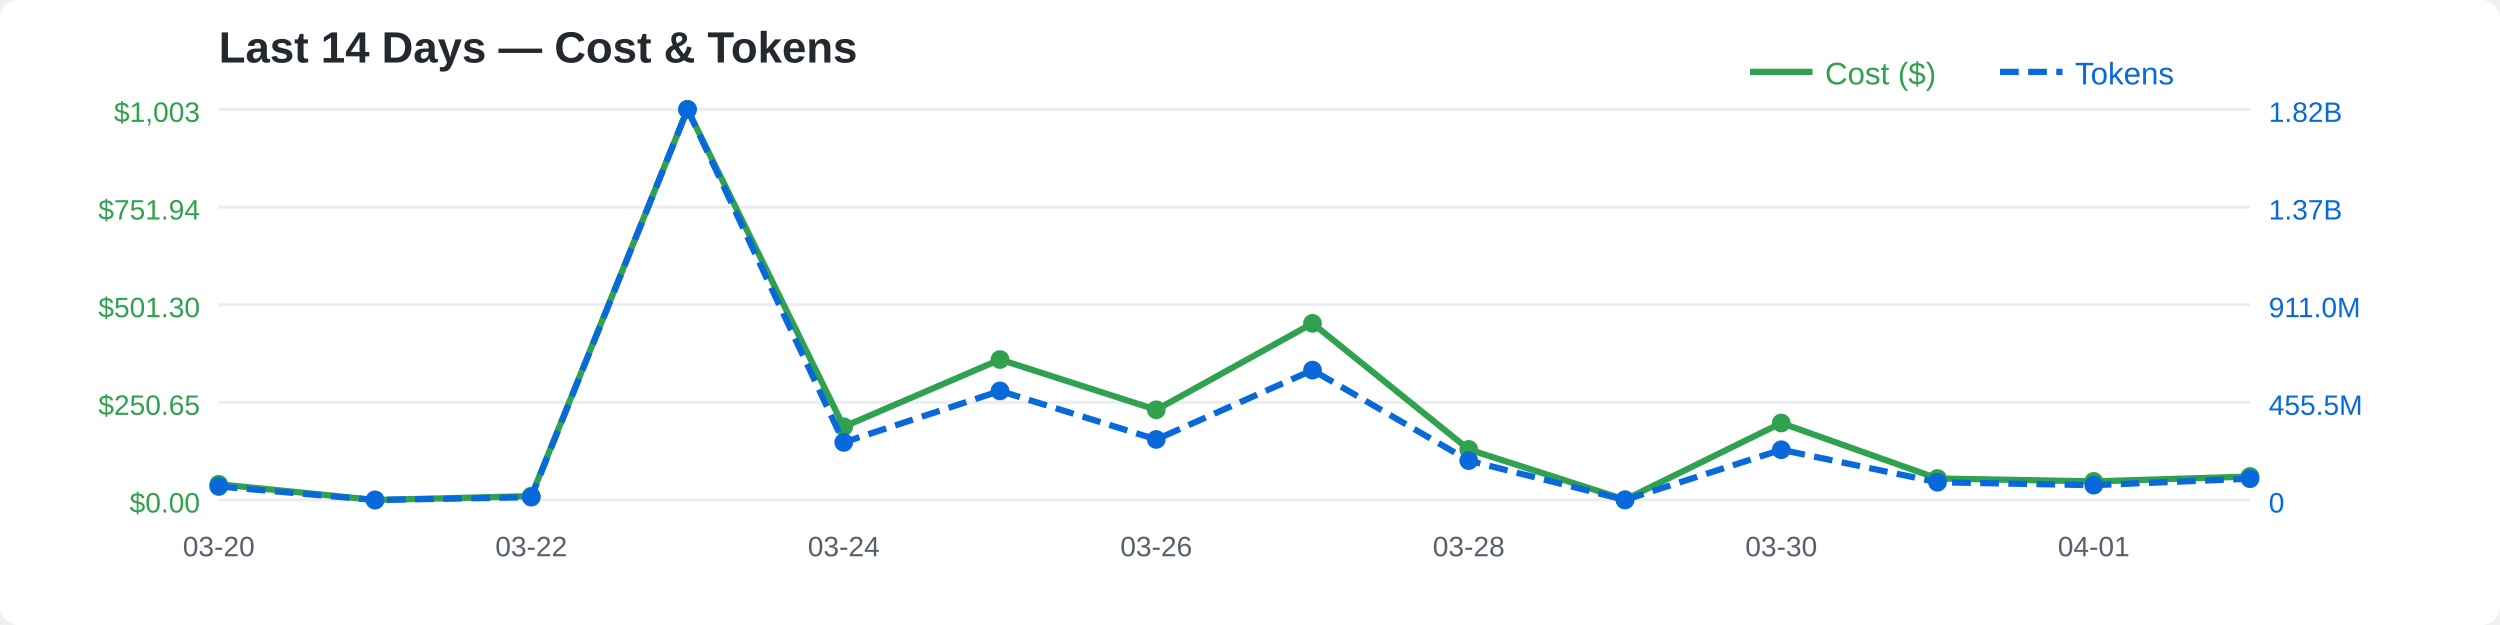
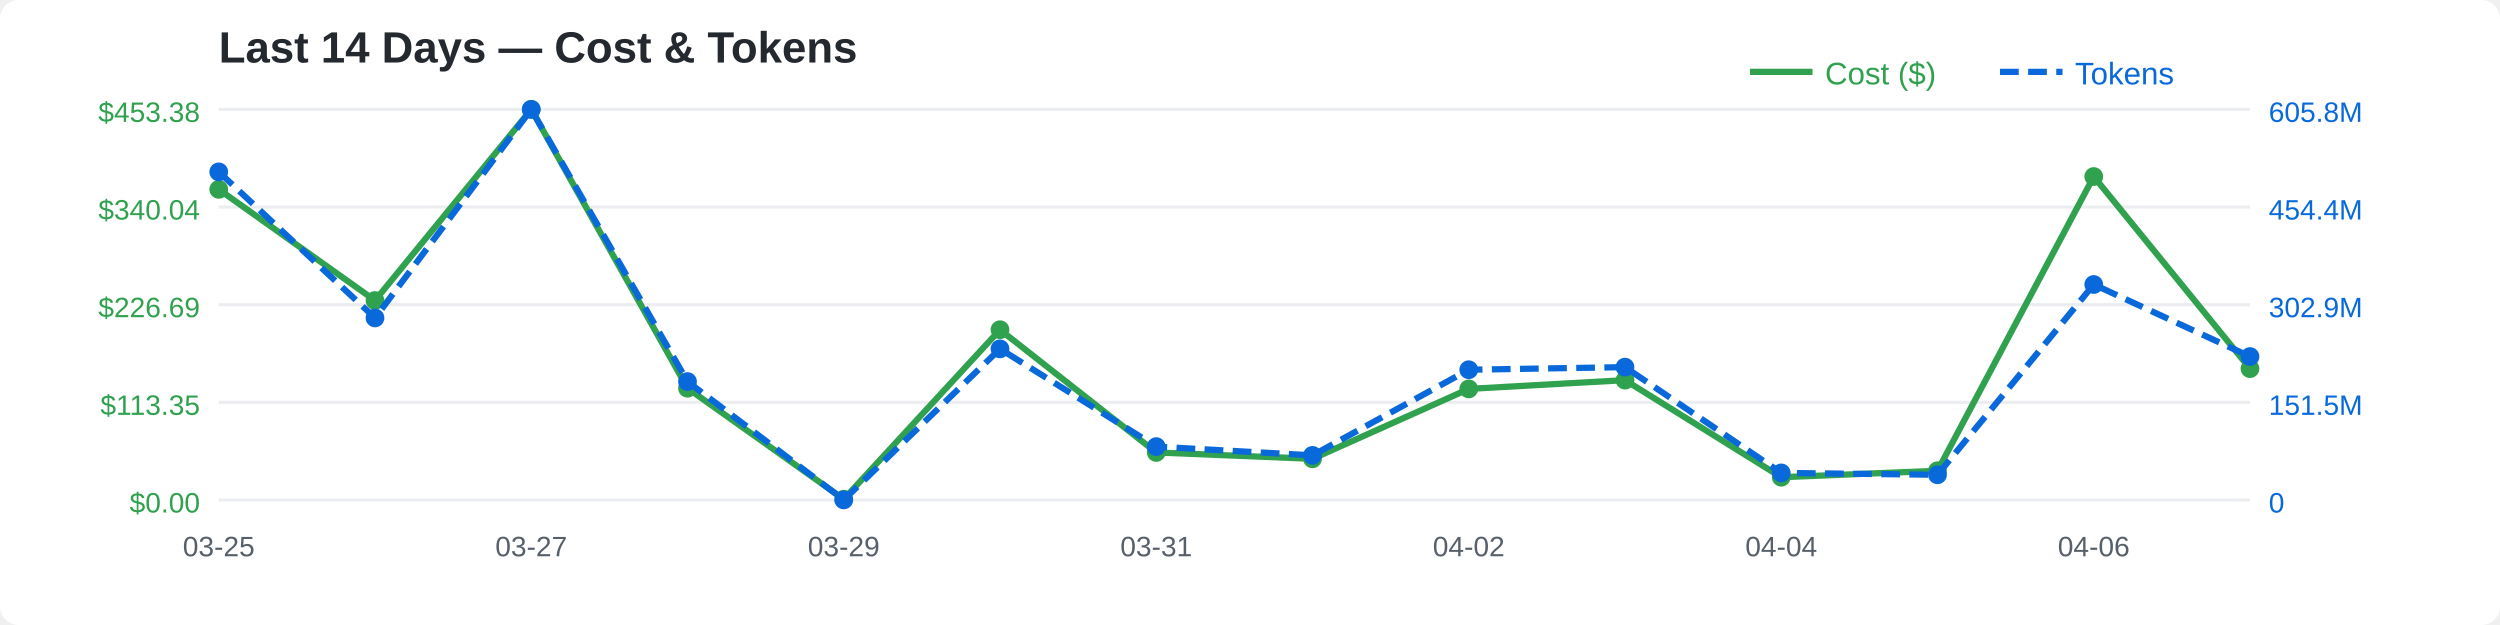
<svg xmlns="http://www.w3.org/2000/svg" width="800" height="200" viewBox="0 0 800 200">
  <rect width="800" height="200" fill="#ffffff" rx="6" />
  <text x="70" y="20" font-family="Arial, sans-serif" font-size="14" fill="#24292f" font-weight="bold">Last 14 Days — Cost &amp; Tokens</text>
  <line x1="70" y1="35.0" x2="720" y2="35.0" stroke="#ebedf0" stroke-width="1" />
  <line x1="70" y1="66.25" x2="720" y2="66.25" stroke="#ebedf0" stroke-width="1" />
  <line x1="70" y1="97.5" x2="720" y2="97.5" stroke="#ebedf0" stroke-width="1" />
  <line x1="70" y1="128.75" x2="720" y2="128.75" stroke="#ebedf0" stroke-width="1" />
  <line x1="70" y1="160.0" x2="720" y2="160.0" stroke="#ebedf0" stroke-width="1" />
-   <text x="70.0" y="178" font-family="Arial, sans-serif" font-size="9" fill="#57606a" text-anchor="middle">03-20</text>
-   <text x="170.0" y="178" font-family="Arial, sans-serif" font-size="9" fill="#57606a" text-anchor="middle">03-22</text>
-   <text x="270.0" y="178" font-family="Arial, sans-serif" font-size="9" fill="#57606a" text-anchor="middle">03-24</text>
-   <text x="370.0" y="178" font-family="Arial, sans-serif" font-size="9" fill="#57606a" text-anchor="middle">03-26</text>
-   <text x="470.0" y="178" font-family="Arial, sans-serif" font-size="9" fill="#57606a" text-anchor="middle">03-28</text>
-   <text x="570.0" y="178" font-family="Arial, sans-serif" font-size="9" fill="#57606a" text-anchor="middle">03-30</text>
-   <text x="670.0" y="178" font-family="Arial, sans-serif" font-size="9" fill="#57606a" text-anchor="middle">04-01</text>
-   <text x="64" y="39.0" font-family="Arial, sans-serif" font-size="9" fill="#30a14e" text-anchor="end">$1,003</text>
-   <text x="64" y="70.25" font-family="Arial, sans-serif" font-size="9" fill="#30a14e" text-anchor="end">$751.94</text>
-   <text x="64" y="101.5" font-family="Arial, sans-serif" font-size="9" fill="#30a14e" text-anchor="end">$501.30</text>
-   <text x="64" y="132.75" font-family="Arial, sans-serif" font-size="9" fill="#30a14e" text-anchor="end">$250.65</text>
+   <text x="70.0" y="178" font-family="Arial, sans-serif" font-size="9" fill="#57606a" text-anchor="middle">03-25</text>
+   <text x="170.0" y="178" font-family="Arial, sans-serif" font-size="9" fill="#57606a" text-anchor="middle">03-27</text>
+   <text x="270.0" y="178" font-family="Arial, sans-serif" font-size="9" fill="#57606a" text-anchor="middle">03-29</text>
+   <text x="370.0" y="178" font-family="Arial, sans-serif" font-size="9" fill="#57606a" text-anchor="middle">03-31</text>
+   <text x="470.0" y="178" font-family="Arial, sans-serif" font-size="9" fill="#57606a" text-anchor="middle">04-02</text>
+   <text x="570.0" y="178" font-family="Arial, sans-serif" font-size="9" fill="#57606a" text-anchor="middle">04-04</text>
+   <text x="670.0" y="178" font-family="Arial, sans-serif" font-size="9" fill="#57606a" text-anchor="middle">04-06</text>
+   <text x="64" y="39.0" font-family="Arial, sans-serif" font-size="9" fill="#30a14e" text-anchor="end">$453.38</text>
+   <text x="64" y="70.25" font-family="Arial, sans-serif" font-size="9" fill="#30a14e" text-anchor="end">$340.04</text>
+   <text x="64" y="101.5" font-family="Arial, sans-serif" font-size="9" fill="#30a14e" text-anchor="end">$226.69</text>
+   <text x="64" y="132.75" font-family="Arial, sans-serif" font-size="9" fill="#30a14e" text-anchor="end">$113.35</text>
  <text x="64" y="164.0" font-family="Arial, sans-serif" font-size="9" fill="#30a14e" text-anchor="end">$0.00</text>
-   <text x="726" y="39.0" font-family="Arial, sans-serif" font-size="9" fill="#0969da">1.82B</text>
-   <text x="726" y="70.25" font-family="Arial, sans-serif" font-size="9" fill="#0969da">1.37B</text>
-   <text x="726" y="101.5" font-family="Arial, sans-serif" font-size="9" fill="#0969da">911.0M</text>
-   <text x="726" y="132.75" font-family="Arial, sans-serif" font-size="9" fill="#0969da">455.5M</text>
+   <text x="726" y="39.0" font-family="Arial, sans-serif" font-size="9" fill="#0969da">605.8M</text>
+   <text x="726" y="70.25" font-family="Arial, sans-serif" font-size="9" fill="#0969da">454.4M</text>
+   <text x="726" y="101.5" font-family="Arial, sans-serif" font-size="9" fill="#0969da">302.9M</text>
+   <text x="726" y="132.75" font-family="Arial, sans-serif" font-size="9" fill="#0969da">151.5M</text>
  <text x="726" y="164.0" font-family="Arial, sans-serif" font-size="9" fill="#0969da">0</text>
-   <polyline points="70.0,154.966 120.0,160.0 170.0,158.76 220.0,35.0 270.0,136.555 320.0,115.049 370.0,131.132 420.0,103.474 470.0,143.823 520.0,159.89 570.0,135.361 620.0,153.123 670.0,154.041 720.0,152.483" fill="none" stroke="#30a14e" stroke-width="2" />
-   <circle cx="70.0" cy="154.966" r="3" fill="#30a14e">
+   <polyline points="70.0,60.596 120.0,96.162 170.0,35.0 220.0,124.226 270.0,159.756 320.0,105.514 370.0,144.792 420.0,146.822 470.0,124.451 520.0,121.643 570.0,152.711 620.0,150.637 670.0,56.492 720.0,117.959" fill="none" stroke="#30a14e" stroke-width="2" />
+   <circle cx="70.0" cy="60.596" r="3" fill="#30a14e">
    </circle>
-   <circle cx="120.0" cy="160.0" r="3" fill="#30a14e">
+   <circle cx="120.0" cy="96.162" r="3" fill="#30a14e">
    </circle>
-   <circle cx="170.0" cy="158.76" r="3" fill="#30a14e">
+   <circle cx="170.0" cy="35.0" r="3" fill="#30a14e">
    </circle>
-   <circle cx="220.0" cy="35.0" r="3" fill="#30a14e">
+   <circle cx="220.0" cy="124.226" r="3" fill="#30a14e">
    </circle>
-   <circle cx="270.0" cy="136.555" r="3" fill="#30a14e">
+   <circle cx="270.0" cy="159.756" r="3" fill="#30a14e">
    </circle>
-   <circle cx="320.0" cy="115.049" r="3" fill="#30a14e">
+   <circle cx="320.0" cy="105.514" r="3" fill="#30a14e">
    </circle>
-   <circle cx="370.0" cy="131.132" r="3" fill="#30a14e">
+   <circle cx="370.0" cy="144.792" r="3" fill="#30a14e">
    </circle>
-   <circle cx="420.0" cy="103.474" r="3" fill="#30a14e">
+   <circle cx="420.0" cy="146.822" r="3" fill="#30a14e">
    </circle>
-   <circle cx="470.0" cy="143.823" r="3" fill="#30a14e">
+   <circle cx="470.0" cy="124.451" r="3" fill="#30a14e">
    </circle>
-   <circle cx="520.0" cy="159.89" r="3" fill="#30a14e">
+   <circle cx="520.0" cy="121.643" r="3" fill="#30a14e">
    </circle>
-   <circle cx="570.0" cy="135.361" r="3" fill="#30a14e">
+   <circle cx="570.0" cy="152.711" r="3" fill="#30a14e">
    </circle>
-   <circle cx="620.0" cy="153.123" r="3" fill="#30a14e">
+   <circle cx="620.0" cy="150.637" r="3" fill="#30a14e">
    </circle>
-   <circle cx="670.0" cy="154.041" r="3" fill="#30a14e">
+   <circle cx="670.0" cy="56.492" r="3" fill="#30a14e">
    </circle>
-   <circle cx="720.0" cy="152.483" r="3" fill="#30a14e">
+   <circle cx="720.0" cy="117.959" r="3" fill="#30a14e">
    </circle>
-   <polyline points="70.0,155.662 120.0,160.0 170.0,159.091 220.0,35.0 270.0,141.567 320.0,125.09 370.0,140.628 420.0,118.438 470.0,147.4 520.0,159.99 570.0,143.918 620.0,154.321 670.0,155.252 720.0,153.178" fill="none" stroke="#0969da" stroke-width="2" stroke-dasharray="6,3" />
-   <circle cx="70.0" cy="155.662" r="3" fill="#0969da">
+   <polyline points="70.0,55.004 120.0,101.737 170.0,35.0 220.0,122.106 270.0,159.969 320.0,111.634 370.0,142.92 420.0,145.721 470.0,118.314 520.0,117.482 570.0,151.333 620.0,151.928 670.0,91.041 720.0,114.098" fill="none" stroke="#0969da" stroke-width="2" stroke-dasharray="6,3" />
+   <circle cx="70.0" cy="55.004" r="3" fill="#0969da">
    </circle>
-   <circle cx="120.0" cy="160.0" r="3" fill="#0969da">
+   <circle cx="120.0" cy="101.737" r="3" fill="#0969da">
    </circle>
-   <circle cx="170.0" cy="159.091" r="3" fill="#0969da">
+   <circle cx="170.0" cy="35.0" r="3" fill="#0969da">
    </circle>
-   <circle cx="220.0" cy="35.0" r="3" fill="#0969da">
+   <circle cx="220.0" cy="122.106" r="3" fill="#0969da">
    </circle>
-   <circle cx="270.0" cy="141.567" r="3" fill="#0969da">
+   <circle cx="270.0" cy="159.969" r="3" fill="#0969da">
    </circle>
-   <circle cx="320.0" cy="125.09" r="3" fill="#0969da">
+   <circle cx="320.0" cy="111.634" r="3" fill="#0969da">
    </circle>
-   <circle cx="370.0" cy="140.628" r="3" fill="#0969da">
+   <circle cx="370.0" cy="142.92" r="3" fill="#0969da">
    </circle>
-   <circle cx="420.0" cy="118.438" r="3" fill="#0969da">
+   <circle cx="420.0" cy="145.721" r="3" fill="#0969da">
    </circle>
-   <circle cx="470.0" cy="147.4" r="3" fill="#0969da">
+   <circle cx="470.0" cy="118.314" r="3" fill="#0969da">
    </circle>
-   <circle cx="520.0" cy="159.99" r="3" fill="#0969da">
+   <circle cx="520.0" cy="117.482" r="3" fill="#0969da">
    </circle>
-   <circle cx="570.0" cy="143.918" r="3" fill="#0969da">
+   <circle cx="570.0" cy="151.333" r="3" fill="#0969da">
    </circle>
-   <circle cx="620.0" cy="154.321" r="3" fill="#0969da">
+   <circle cx="620.0" cy="151.928" r="3" fill="#0969da">
    </circle>
-   <circle cx="670.0" cy="155.252" r="3" fill="#0969da">
+   <circle cx="670.0" cy="91.041" r="3" fill="#0969da">
    </circle>
-   <circle cx="720.0" cy="153.178" r="3" fill="#0969da">
+   <circle cx="720.0" cy="114.098" r="3" fill="#0969da">
    </circle>
  <line x1="560" y1="23" x2="580" y2="23" stroke="#30a14e" stroke-width="2" />
  <text x="584" y="27" font-family="Arial, sans-serif" font-size="10" fill="#30a14e">Cost ($)</text>
  <line x1="640" y1="23" x2="660" y2="23" stroke="#0969da" stroke-width="2" stroke-dasharray="6,3" />
  <text x="664" y="27" font-family="Arial, sans-serif" font-size="10" fill="#0969da">Tokens</text>
</svg>
